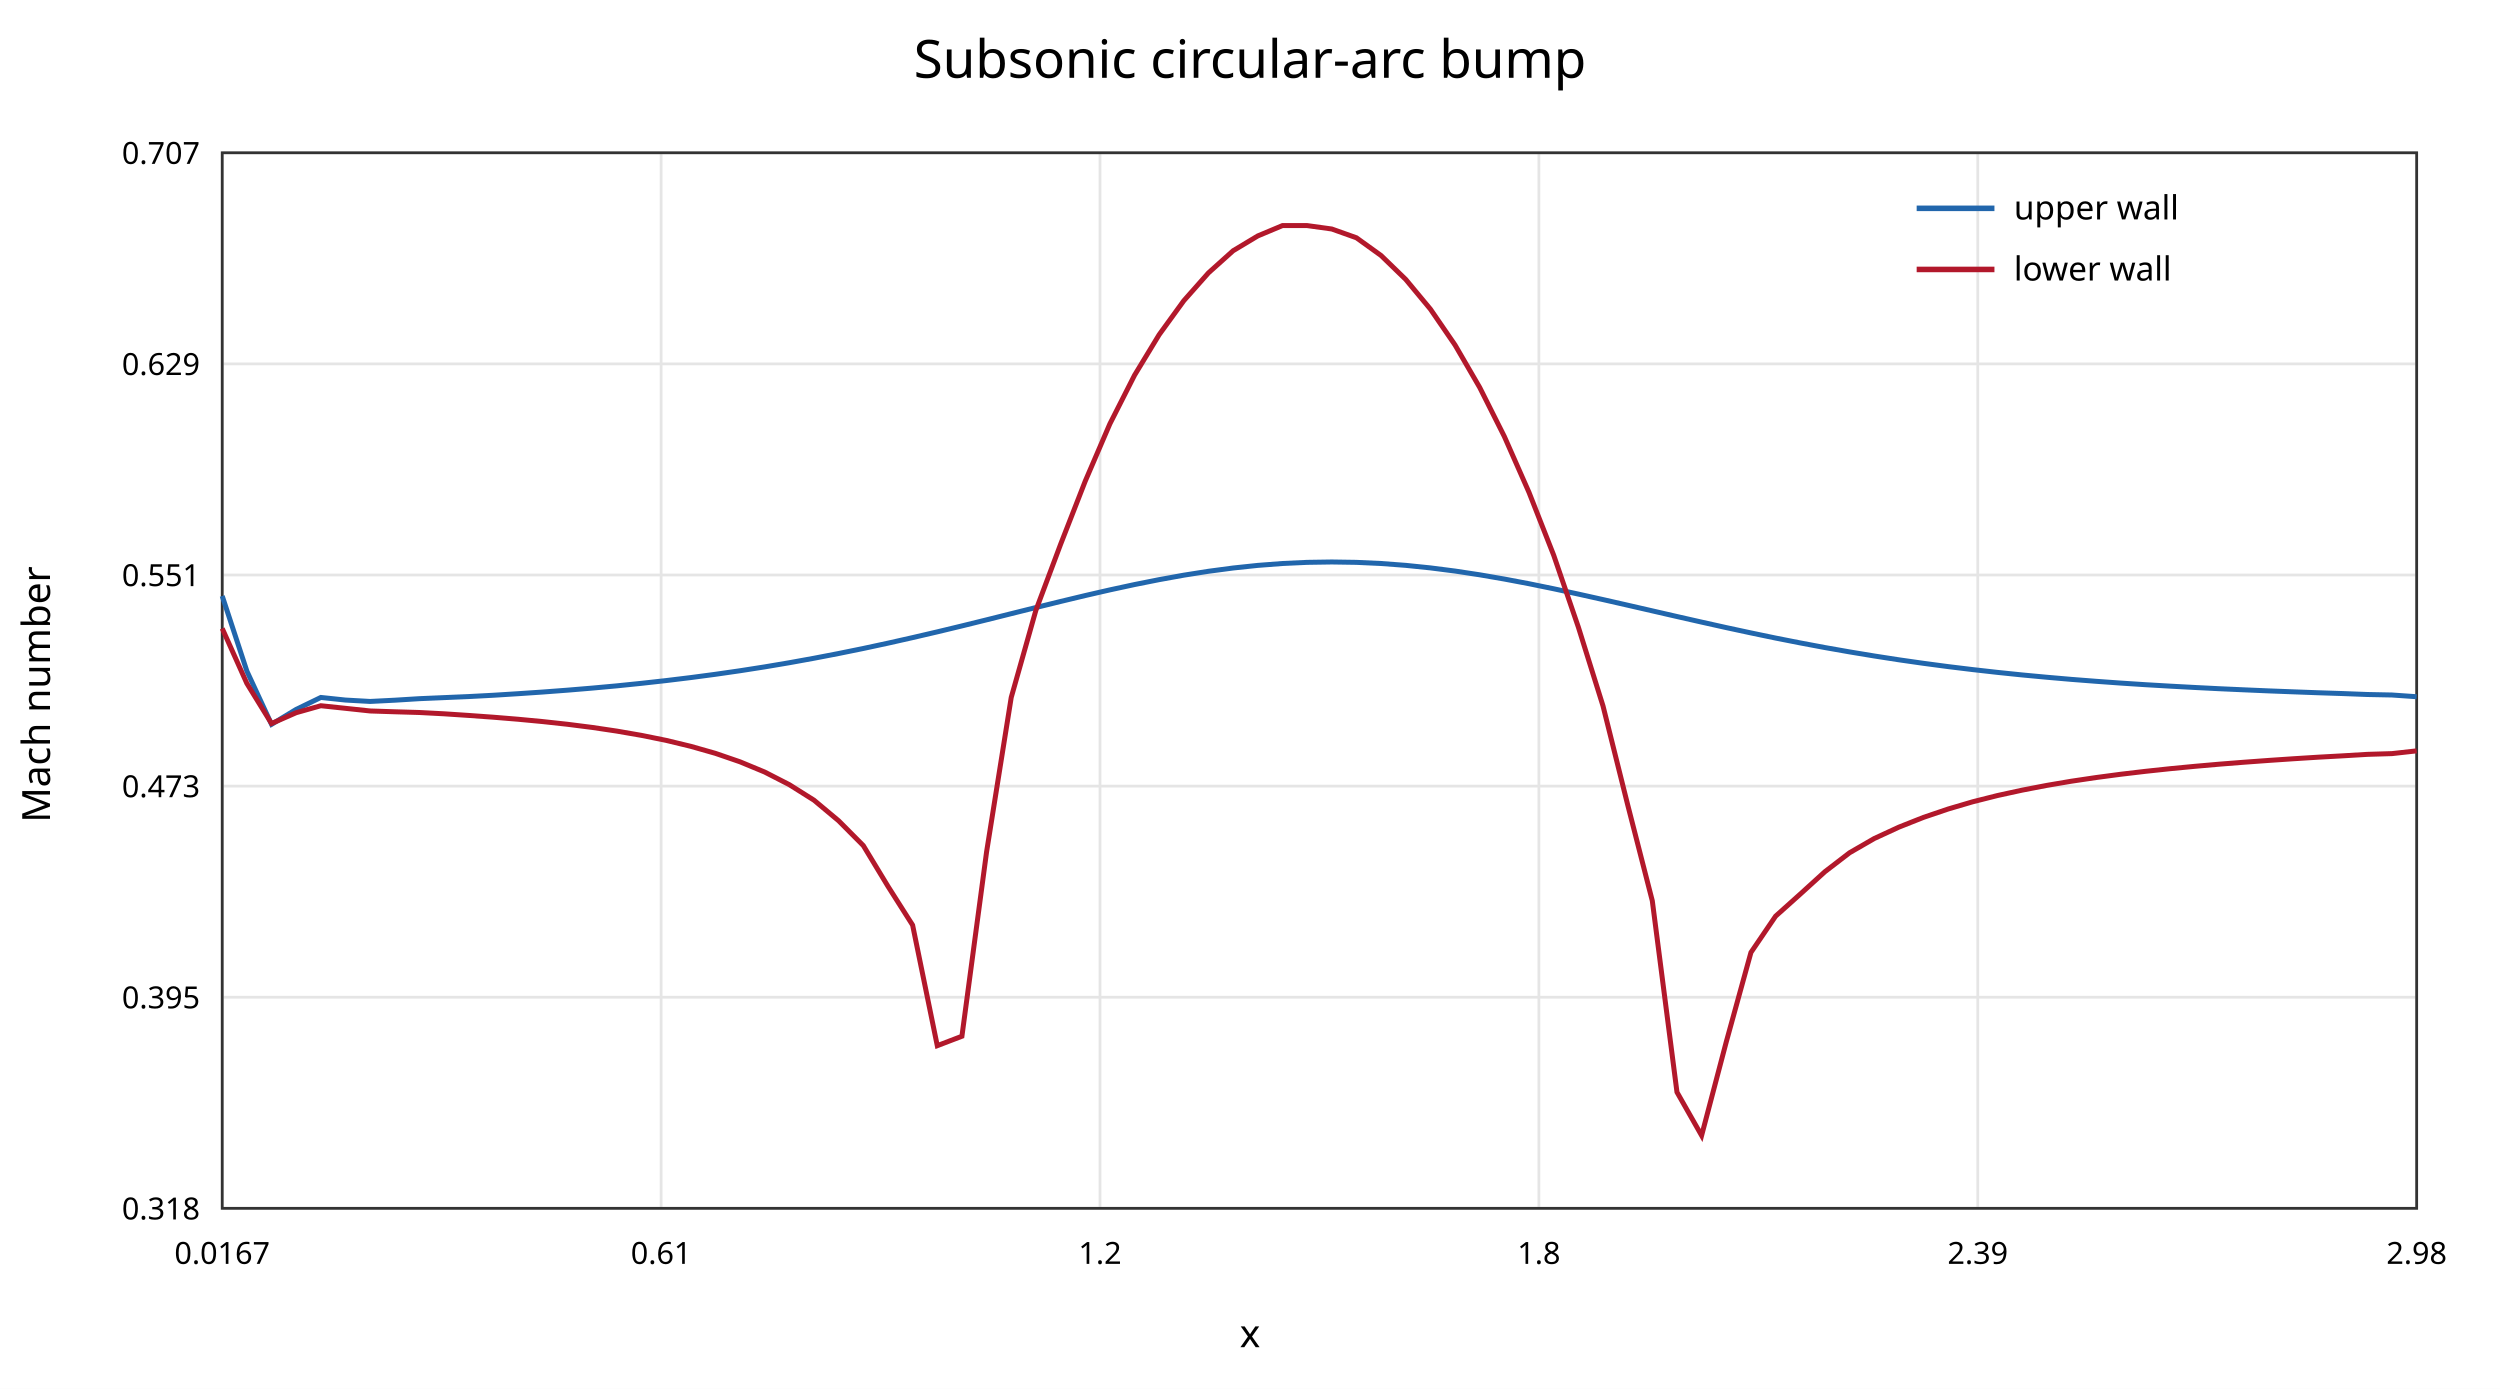
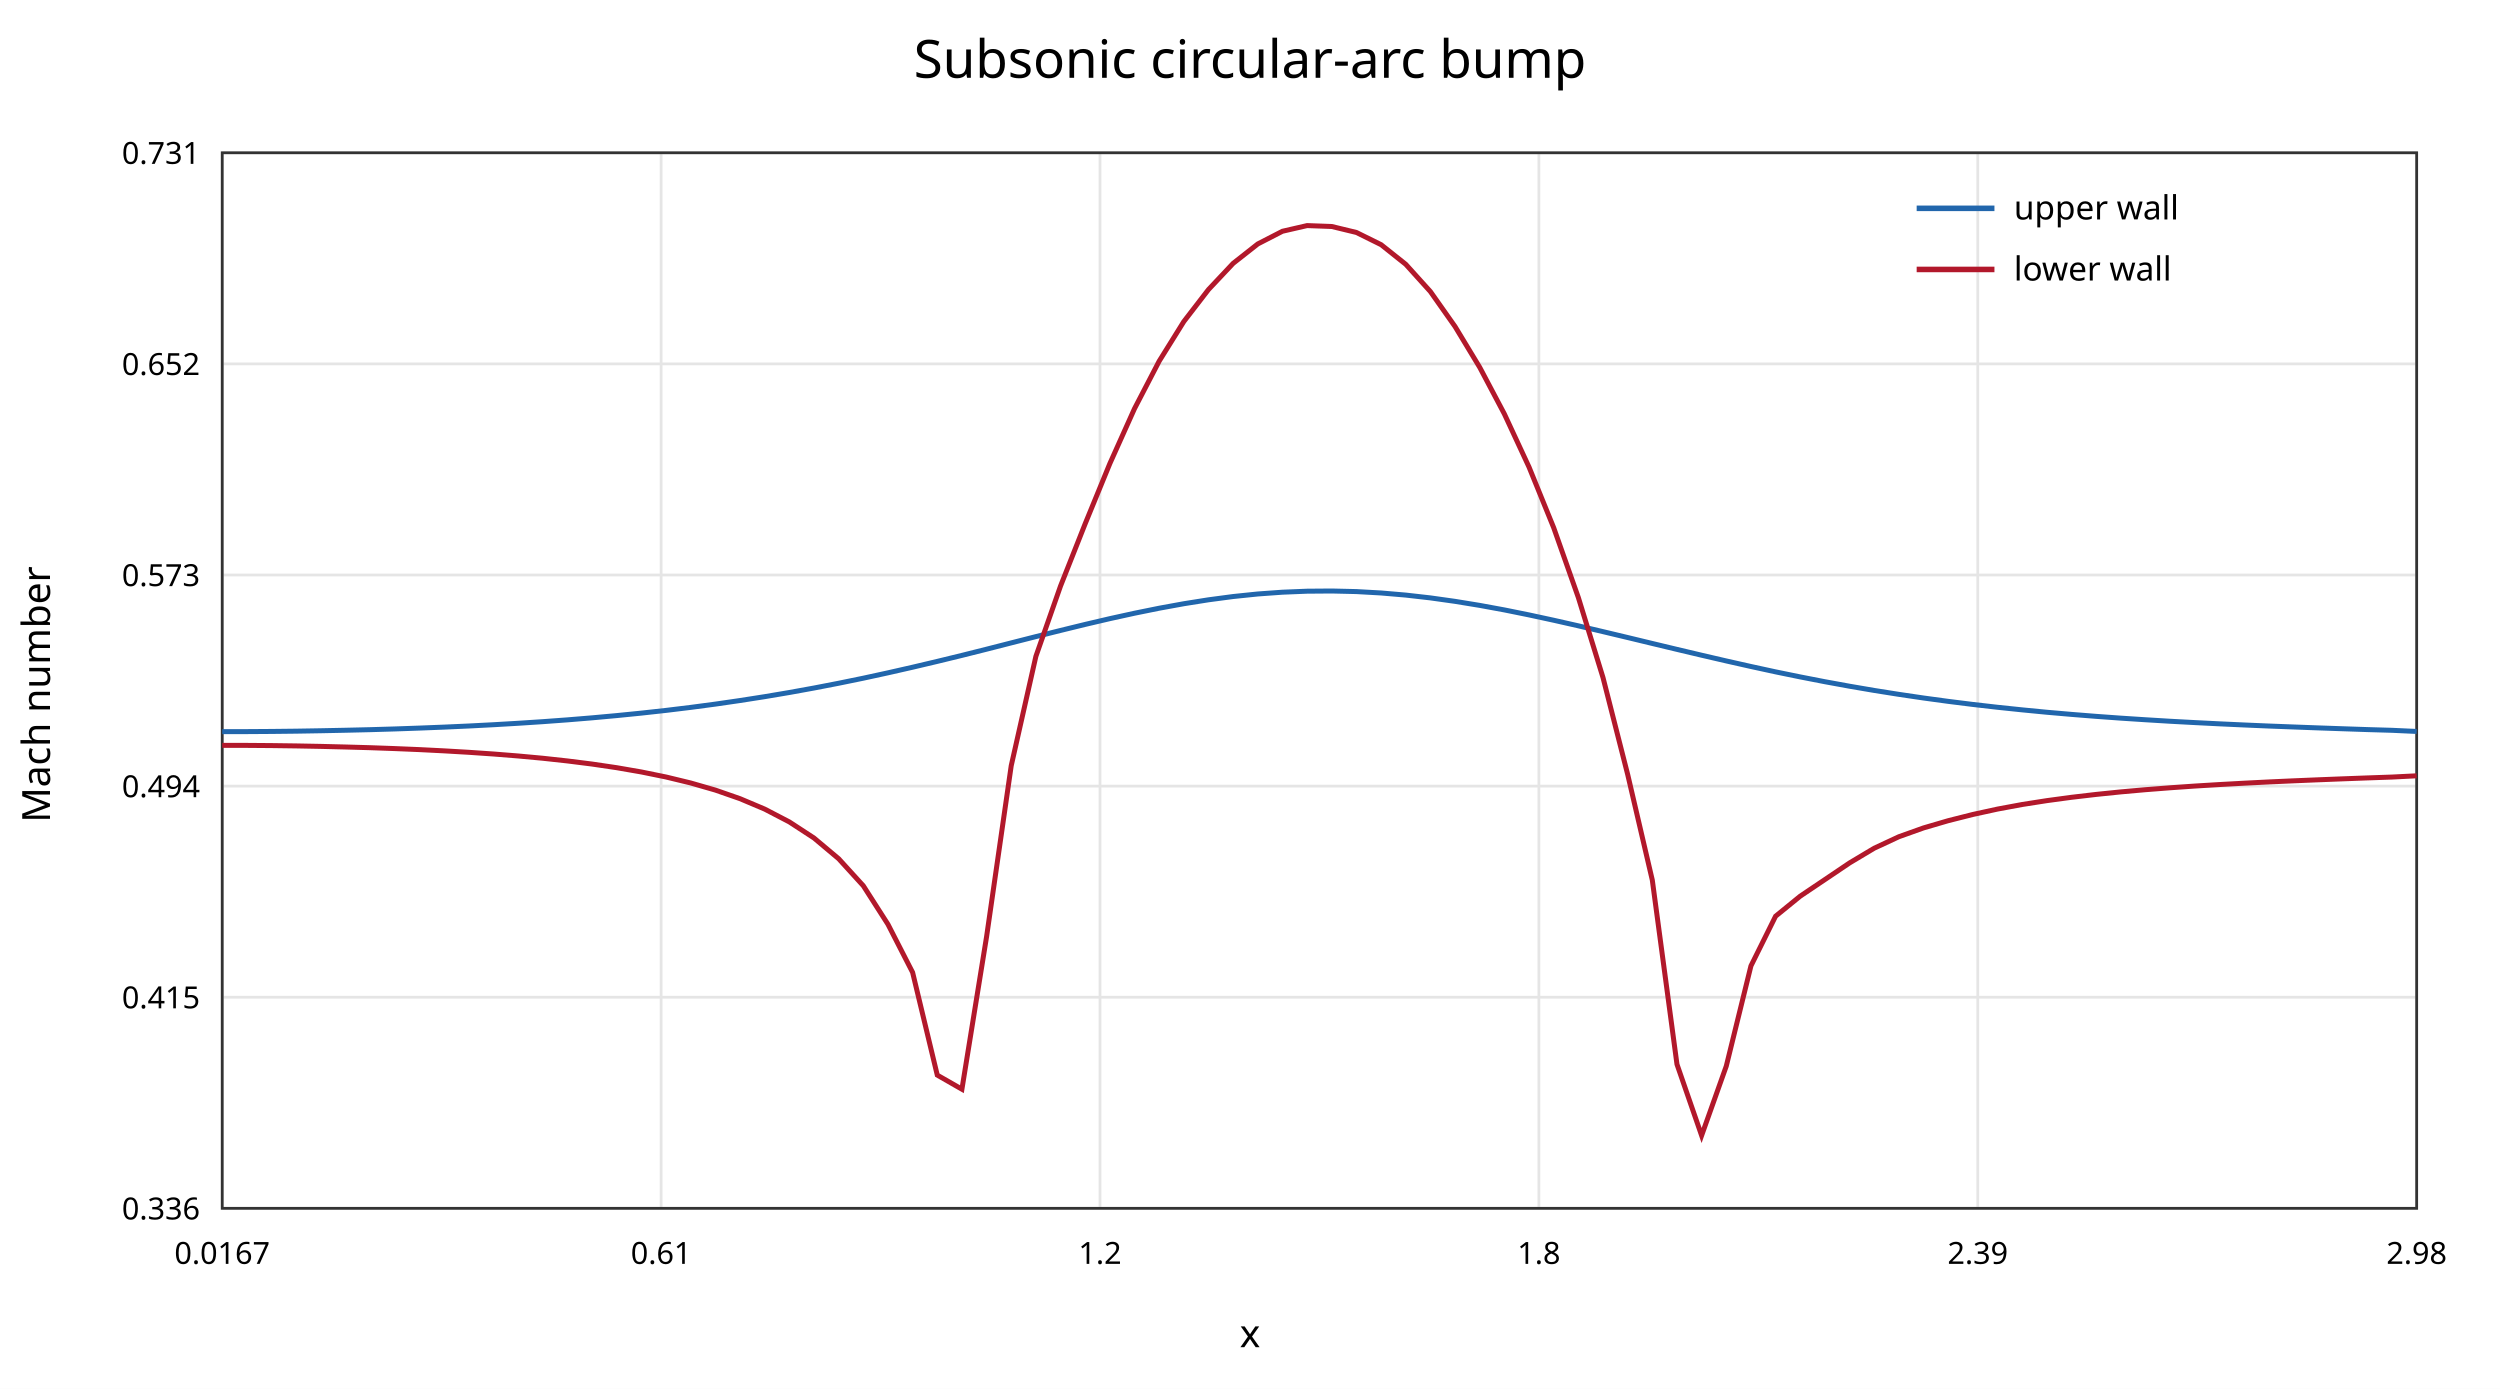
<svg xmlns="http://www.w3.org/2000/svg" width="900" height="500" viewBox="0 0 900 500">
  <rect width="100%" height="100%" fill="white" />
  <text x="450.0" y="28" text-anchor="middle" font-family="sans-serif" font-size="19">Subsonic circular-arc bump</text>
  <line x1="80.00" y1="55" x2="80.00" y2="435" stroke="#e5e5e5" />
  <line x1="80" y1="435.00" x2="870" y2="435.00" stroke="#e5e5e5" />
  <text x="80.00" y="455" text-anchor="middle" font-family="sans-serif" font-size="11">0.0167</text>
-   <text x="72" y="439.00" text-anchor="end" font-family="sans-serif" font-size="11">0.318</text>
+   <text x="72" y="439.00" text-anchor="end" font-family="sans-serif" font-size="11">0.336</text>
  <line x1="238.00" y1="55" x2="238.00" y2="435" stroke="#e5e5e5" />
  <line x1="80" y1="359.00" x2="870" y2="359.00" stroke="#e5e5e5" />
  <text x="238.00" y="455" text-anchor="middle" font-family="sans-serif" font-size="11">0.61</text>
-   <text x="72" y="363.00" text-anchor="end" font-family="sans-serif" font-size="11">0.395</text>
+   <text x="72" y="363.00" text-anchor="end" font-family="sans-serif" font-size="11">0.415</text>
  <line x1="396.00" y1="55" x2="396.00" y2="435" stroke="#e5e5e5" />
  <line x1="80" y1="283.00" x2="870" y2="283.00" stroke="#e5e5e5" />
  <text x="396.00" y="455" text-anchor="middle" font-family="sans-serif" font-size="11">1.2</text>
-   <text x="72" y="287.00" text-anchor="end" font-family="sans-serif" font-size="11">0.473</text>
+   <text x="72" y="287.00" text-anchor="end" font-family="sans-serif" font-size="11">0.494</text>
  <line x1="554.00" y1="55" x2="554.00" y2="435" stroke="#e5e5e5" />
  <line x1="80" y1="207.00" x2="870" y2="207.00" stroke="#e5e5e5" />
  <text x="554.00" y="455" text-anchor="middle" font-family="sans-serif" font-size="11">1.8</text>
-   <text x="72" y="211.00" text-anchor="end" font-family="sans-serif" font-size="11">0.551</text>
+   <text x="72" y="211.00" text-anchor="end" font-family="sans-serif" font-size="11">0.573</text>
  <line x1="712.00" y1="55" x2="712.00" y2="435" stroke="#e5e5e5" />
  <line x1="80" y1="131.00" x2="870" y2="131.00" stroke="#e5e5e5" />
  <text x="712.00" y="455" text-anchor="middle" font-family="sans-serif" font-size="11">2.39</text>
-   <text x="72" y="135.00" text-anchor="end" font-family="sans-serif" font-size="11">0.629</text>
+   <text x="72" y="135.00" text-anchor="end" font-family="sans-serif" font-size="11">0.652</text>
  <line x1="870.00" y1="55" x2="870.00" y2="435" stroke="#e5e5e5" />
  <line x1="80" y1="55.00" x2="870" y2="55.00" stroke="#e5e5e5" />
  <text x="870.00" y="455" text-anchor="middle" font-family="sans-serif" font-size="11">2.98</text>
-   <text x="72" y="59.00" text-anchor="end" font-family="sans-serif" font-size="11">0.707</text>
+   <text x="72" y="59.00" text-anchor="end" font-family="sans-serif" font-size="11">0.731</text>
  <rect x="80" y="55" width="790" height="380" fill="none" stroke="#333" />
-   <polyline points="80.00,214.55 88.88,241.61 97.75,260.75 106.63,255.38 115.51,251.08 124.38,252.02 133.26,252.52 142.13,252.07 151.01,251.52 159.89,251.14 168.76,250.76 177.64,250.29 186.52,249.73 195.39,249.13 204.27,248.46 213.15,247.72 222.02,246.91 230.90,246.00 239.78,245.01 248.65,243.93 257.53,242.75 266.40,241.47 275.28,240.08 284.16,238.58 293.03,236.97 301.91,235.26 310.79,233.45 319.66,231.54 328.54,229.54 337.42,227.47 346.29,225.33 355.17,223.14 364.04,220.92 372.92,218.71 381.80,216.53 390.67,214.40 399.55,212.36 408.43,210.44 417.30,208.67 426.18,207.06 435.06,205.66 443.93,204.48 452.81,203.54 461.69,202.86 470.56,202.45 479.44,202.31 488.31,202.45 497.19,202.86 506.07,203.53 514.94,204.44 523.82,205.58 532.70,206.93 541.57,208.46 550.45,210.14 559.33,211.96 568.20,213.87 577.08,215.85 585.96,217.87 594.83,219.91 603.71,221.95 612.58,223.96 621.46,225.94 630.34,227.85 639.21,229.70 648.09,231.45 656.97,233.12 665.84,234.68 674.72,236.15 683.60,237.53 692.47,238.80 701.35,239.98 710.22,241.06 719.10,242.06 727.98,242.98 736.85,243.81 745.73,244.58 754.61,245.27 763.48,245.91 772.36,246.49 781.24,247.01 790.11,247.49 798.99,247.94 807.87,248.34 816.74,248.72 825.62,249.06 834.49,249.39 843.37,249.68 852.25,250.02 861.12,250.20 870.00,250.82" fill="none" stroke="#2166ac" stroke-width="1.8" />
-   <polyline points="80.00,226.24 88.88,246.06 97.75,260.47 106.63,256.57 115.51,254.06 124.38,255.00 133.26,255.95 142.13,256.24 151.01,256.50 159.89,256.97 168.76,257.56 177.64,258.20 186.52,258.93 195.39,259.77 204.27,260.74 213.15,261.87 222.02,263.19 230.90,264.73 239.78,266.53 248.65,268.67 257.53,271.20 266.40,274.25 275.28,277.93 284.16,282.48 293.03,288.06 301.91,295.48 310.79,304.41 319.66,319.06 328.54,333.04 337.42,376.44 346.29,373.05 355.17,306.67 364.04,251.08 372.92,219.70 381.80,195.99 390.67,173.25 399.55,152.60 408.43,135.09 417.30,120.48 426.18,108.24 435.06,98.22 443.93,90.26 452.81,84.93 461.69,81.21 470.56,81.21 479.44,82.44 488.31,85.60 497.19,91.99 506.07,100.60 514.94,111.28 523.82,124.21 532.70,139.50 541.57,157.15 550.45,177.28 559.33,199.88 568.20,225.74 577.08,254.13 585.96,289.71 594.83,324.30 603.71,393.18 612.58,408.79 621.46,375.07 630.34,342.88 639.21,329.83 648.09,321.88 656.97,313.81 665.84,307.00 674.72,301.87 683.60,297.77 692.47,294.25 701.35,291.24 710.22,288.63 719.10,286.39 727.98,284.45 736.85,282.74 745.73,281.23 754.61,279.91 763.48,278.73 772.36,277.68 781.24,276.73 790.11,275.88 798.99,275.10 807.87,274.40 816.74,273.75 825.62,273.15 834.49,272.59 843.37,272.10 852.25,271.57 861.12,271.30 870.00,270.31" fill="none" stroke="#b2182b" stroke-width="1.8" />
+   <polyline points="80.00,263.40 88.88,263.38 97.75,263.32 106.63,263.22 115.51,263.07 124.38,262.89 133.26,262.68 142.13,262.42 151.01,262.11 159.89,261.76 168.76,261.36 177.64,260.90 186.52,260.38 195.39,259.80 204.27,259.15 213.15,258.42 222.02,257.61 230.90,256.72 239.78,255.74 248.65,254.66 257.53,253.48 266.40,252.19 275.28,250.80 284.16,249.30 293.03,247.69 301.91,245.97 310.79,244.15 319.66,242.22 328.54,240.20 337.42,238.10 346.29,235.94 355.17,233.71 364.04,231.44 372.92,229.18 381.80,226.96 390.67,224.79 399.55,222.71 408.43,220.76 417.30,218.96 426.18,217.34 435.06,215.93 443.93,214.75 452.81,213.83 461.69,213.19 470.56,212.83 479.44,212.76 488.31,212.97 497.19,213.47 506.07,214.23 514.94,215.24 523.82,216.49 532.70,217.94 541.57,219.57 550.45,221.37 559.33,223.29 568.20,225.30 577.08,227.39 585.96,229.51 594.83,231.65 603.71,233.78 612.58,235.88 621.46,237.94 630.34,239.94 639.21,241.87 648.09,243.69 656.97,245.42 665.84,247.04 674.72,248.56 683.60,249.97 692.47,251.28 701.35,252.49 710.22,253.60 719.10,254.62 727.98,255.55 736.85,256.41 745.73,257.18 754.61,257.89 763.48,258.53 772.36,259.11 781.24,259.65 790.11,260.13 798.99,260.58 807.87,260.99 816.74,261.37 825.62,261.71 834.49,262.04 843.37,262.35 852.25,262.65 861.12,262.91 870.00,263.32" fill="none" stroke="#2166ac" stroke-width="1.8" />
+   <polyline points="80.00,268.32 88.88,268.34 97.75,268.41 106.63,268.53 115.51,268.70 124.38,268.92 133.26,269.17 142.13,269.49 151.01,269.86 159.89,270.31 168.76,270.83 177.64,271.44 186.52,272.15 195.39,272.97 204.27,273.94 213.15,275.06 222.02,276.37 230.90,277.91 239.78,279.72 248.65,281.87 257.53,284.43 266.40,287.52 275.28,291.27 284.16,295.89 293.03,301.68 301.91,309.14 310.79,318.88 319.66,332.75 328.54,350.07 337.42,387.04 346.29,392.12 355.17,337.20 364.04,275.65 372.92,236.28 381.80,210.95 390.67,188.53 399.55,166.88 408.43,147.09 417.30,130.01 426.18,115.75 435.06,104.23 443.93,94.81 452.81,87.82 461.69,83.25 470.56,81.21 479.44,81.54 488.31,83.69 497.19,88.08 506.07,95.15 514.94,104.97 523.82,117.56 532.70,132.25 541.57,149.02 550.45,168.15 559.33,189.98 568.20,215.10 577.08,243.93 585.96,278.79 594.83,316.84 603.71,383.15 612.58,408.79 621.46,383.80 630.34,347.72 639.21,329.84 648.09,322.61 656.97,316.64 665.84,310.66 674.72,305.35 683.60,301.22 692.47,298.05 701.35,295.45 710.22,293.21 719.10,291.27 727.98,289.62 736.85,288.23 745.73,287.03 754.61,285.99 763.48,285.08 772.36,284.29 781.24,283.60 790.11,282.98 798.99,282.44 807.87,281.95 816.74,281.50 825.62,281.10 834.49,280.73 843.37,280.38 852.25,280.05 861.12,279.74 870.00,279.29" fill="none" stroke="#b2182b" stroke-width="1.8" />
  <text x="450.0" y="485" text-anchor="middle" font-family="sans-serif" font-size="14">x</text>
  <text x="18" y="250.0" text-anchor="middle" transform="rotate(-90 18 250.0)" font-family="sans-serif" font-size="14">Mach number</text>
  <line x1="690" y1="75" x2="718" y2="75" stroke="#2166ac" stroke-width="2" />
  <text x="725" y="79" font-family="sans-serif" font-size="12">upper wall</text>
  <line x1="690" y1="97" x2="718" y2="97" stroke="#b2182b" stroke-width="2" />
  <text x="725" y="101" font-family="sans-serif" font-size="12">lower wall</text>
</svg>
